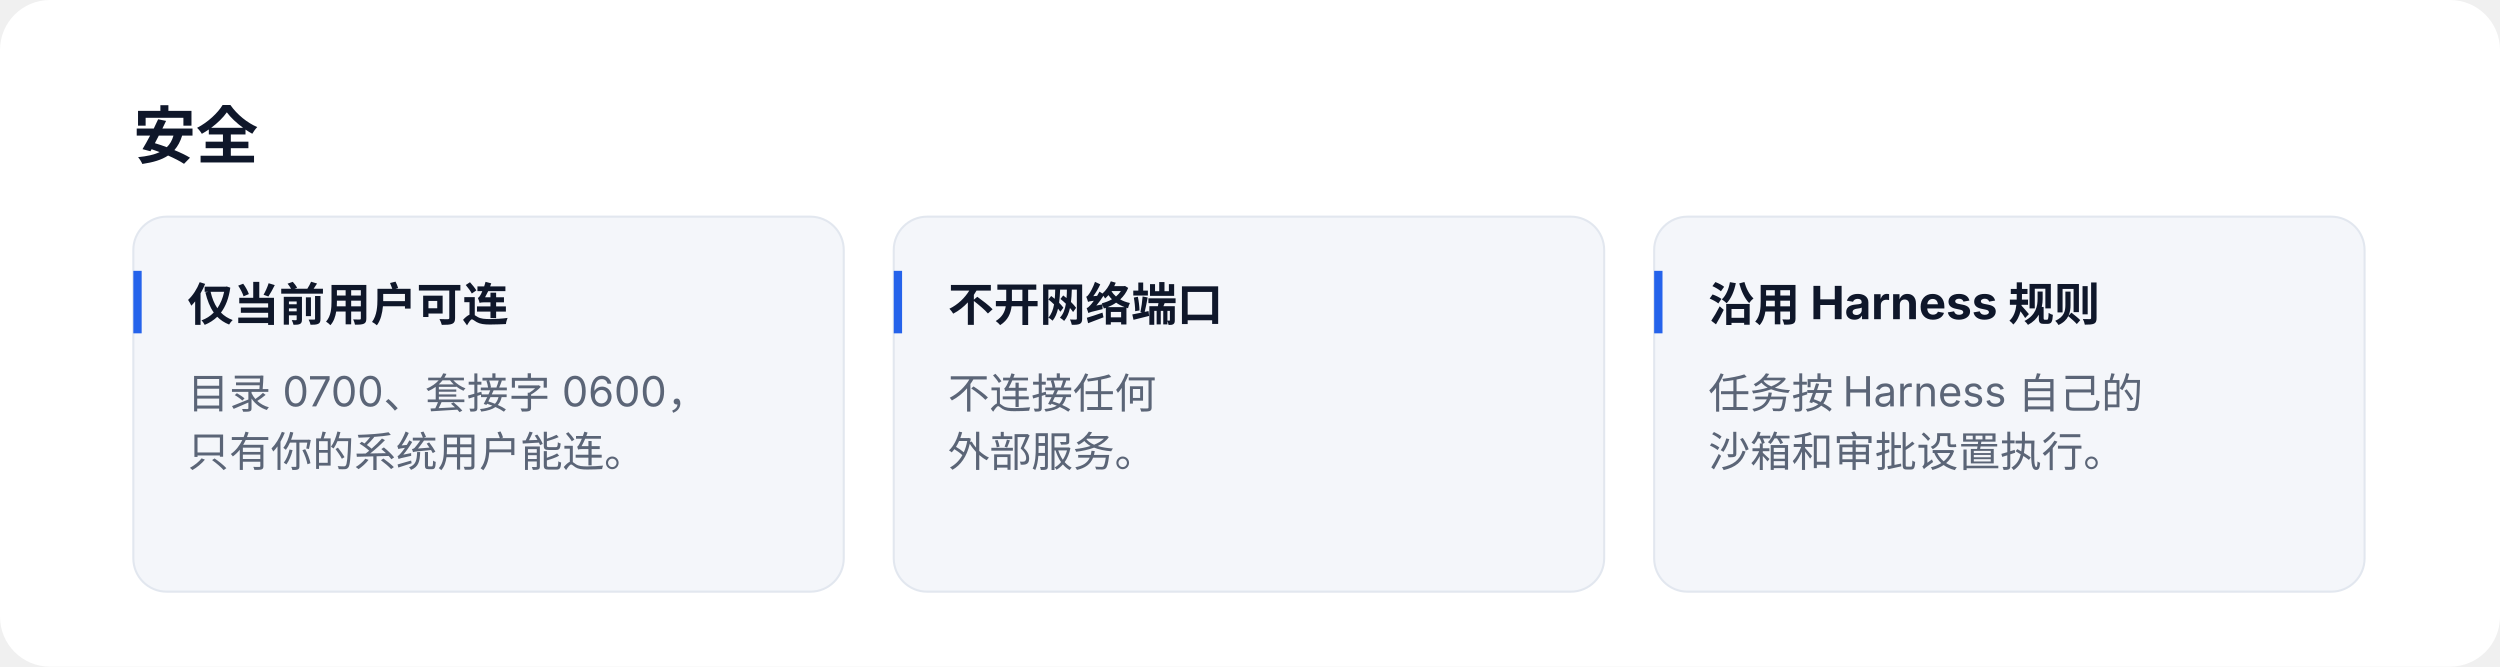
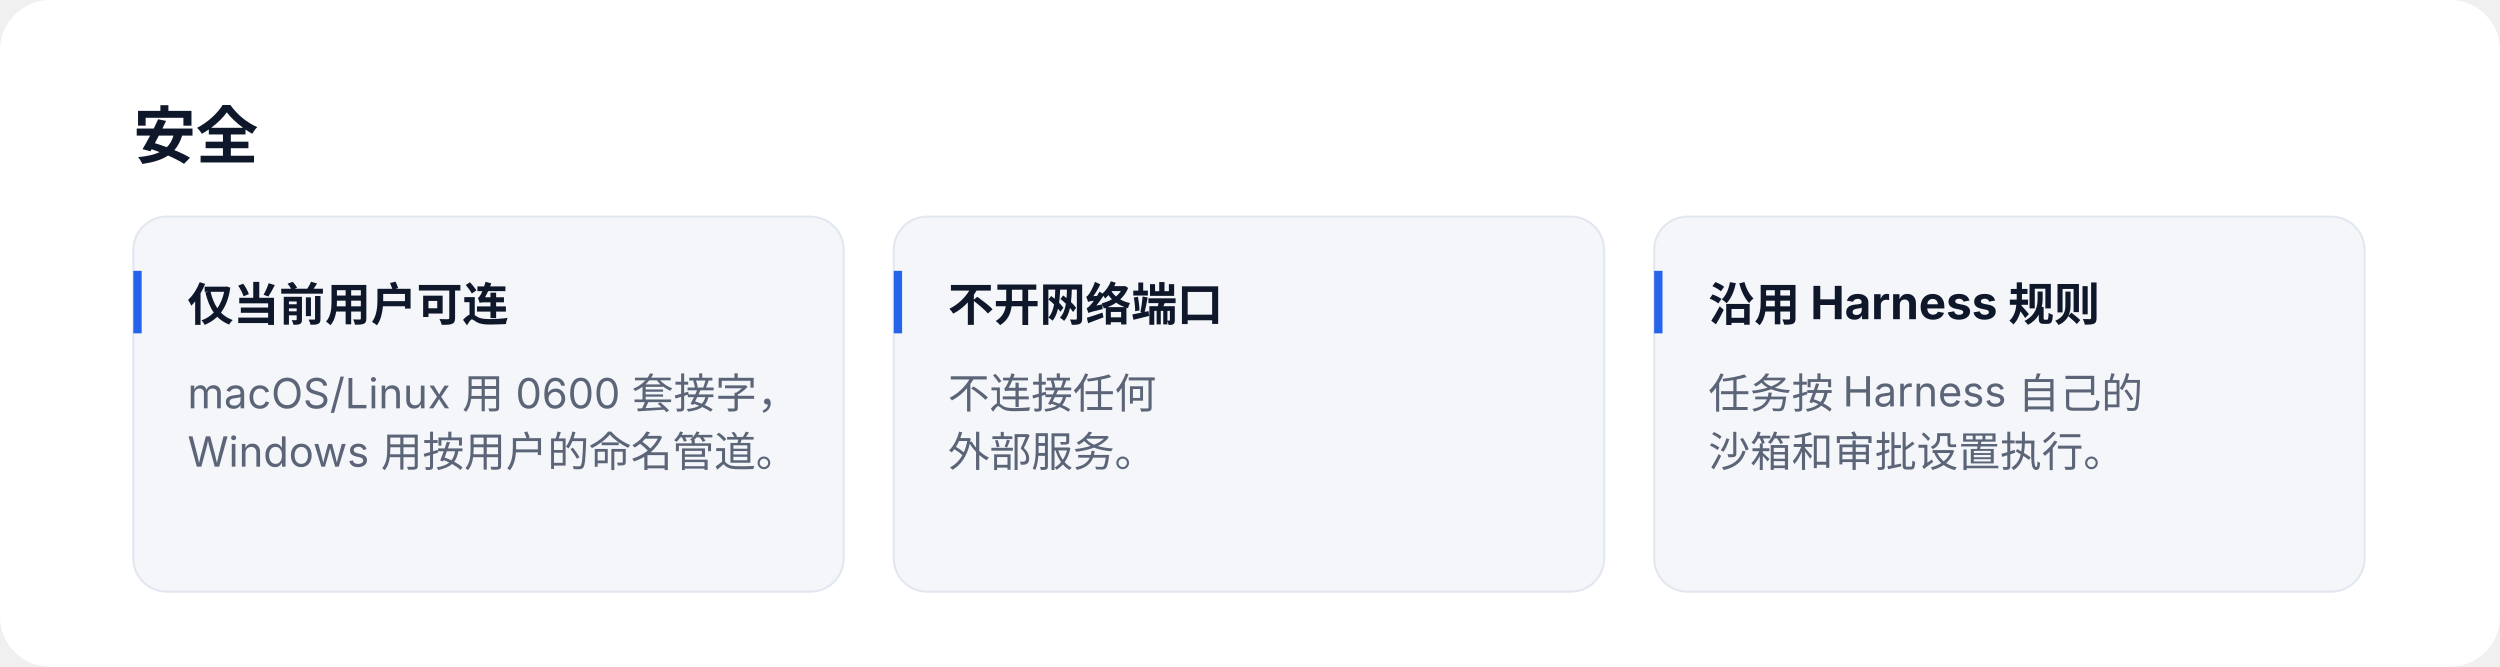
<svg xmlns="http://www.w3.org/2000/svg" width="1200" height="320" viewBox="0 0 1200 320" role="img" aria-labelledby="title desc">
  <rect width="1200" height="320" rx="24" fill="#FFFFFF" />
  <text x="64" y="76" font-family="&quot;Microsoft YaHei&quot;, &quot;PingFang SC&quot;, -apple-system, BlinkMacSystemFont, &quot;Segoe UI&quot;, &quot;PingFang SC&quot;, &quot;Microsoft YaHei&quot;, sans-serif" font-size="30" fill="#0F172A" font-weight="700">安全</text>
  <rect x="64" y="104" width="341" height="180" rx="16" fill="#F4F6FA" stroke="#E2E7EF" stroke-width="1" />
  <rect x="64" y="130" width="4" height="30" fill="#2563EB" />
  <text x="90" y="154" font-family="&quot;Microsoft YaHei&quot;, &quot;PingFang SC&quot;, -apple-system, BlinkMacSystemFont, &quot;Segoe UI&quot;, &quot;PingFang SC&quot;, &quot;Microsoft YaHei&quot;, sans-serif" font-size="22" fill="#0F172A" font-weight="700">仅当前用户可连</text>
-   <text x="90" y="196" font-family="&quot;Microsoft YaHei&quot;, &quot;PingFang SC&quot;, -apple-system, BlinkMacSystemFont, &quot;Segoe UI&quot;, &quot;PingFang SC&quot;, &quot;Microsoft YaHei&quot;, sans-serif" font-size="20" fill="#5B6577">目录 0700、套接字 0600，</text>
-   <text x="90" y="224" font-family="&quot;Microsoft YaHei&quot;, &quot;PingFang SC&quot;, -apple-system, BlinkMacSystemFont, &quot;Segoe UI&quot;, &quot;PingFang SC&quot;, &quot;Microsoft YaHei&quot;, sans-serif" font-size="20" fill="#5B6577">只有你的系统用户能连。</text>
+   <text x="90" y="196" font-family="&quot;Microsoft YaHei&quot;, &quot;PingFang SC&quot;, -apple-system, BlinkMacSystemFont, &quot;Segoe UI&quot;, &quot;PingFang SC&quot;, &quot;Microsoft YaHei&quot;, sans-serif" font-size="20" fill="#5B6577">macOS/Linux 用 0600 套接字，</text>
+   <text x="90" y="224" font-family="&quot;Microsoft YaHei&quot;, &quot;PingFang SC&quot;, -apple-system, BlinkMacSystemFont, &quot;Segoe UI&quot;, &quot;PingFang SC&quot;, &quot;Microsoft YaHei&quot;, sans-serif" font-size="20" fill="#5B6577">Windows 用按用户的命名管道。</text>
  <rect x="429" y="104" width="341" height="180" rx="16" fill="#F4F6FA" stroke="#E2E7EF" stroke-width="1" />
  <rect x="429" y="130" width="4" height="30" fill="#2563EB" />
  <text x="455" y="154" font-family="&quot;Microsoft YaHei&quot;, &quot;PingFang SC&quot;, -apple-system, BlinkMacSystemFont, &quot;Segoe UI&quot;, &quot;PingFang SC&quot;, &quot;Microsoft YaHei&quot;, sans-serif" font-size="22" fill="#0F172A" font-weight="700">不开网络端口</text>
  <text x="455" y="196" font-family="&quot;Microsoft YaHei&quot;, &quot;PingFang SC&quot;, -apple-system, BlinkMacSystemFont, &quot;Segoe UI&quot;, &quot;PingFang SC&quot;, &quot;Microsoft YaHei&quot;, sans-serif" font-size="20" fill="#5B6577">不连接任何</text>
  <text x="455" y="224" font-family="&quot;Microsoft YaHei&quot;, &quot;PingFang SC&quot;, -apple-system, BlinkMacSystemFont, &quot;Segoe UI&quot;, &quot;PingFang SC&quot;, &quot;Microsoft YaHei&quot;, sans-serif" font-size="20" fill="#5B6577">外部服务。</text>
  <rect x="794" y="104" width="341" height="180" rx="16" fill="#F4F6FA" stroke="#E2E7EF" stroke-width="1" />
  <rect x="794" y="130" width="4" height="30" fill="#2563EB" />
  <text x="820" y="154" font-family="&quot;Microsoft YaHei&quot;, &quot;PingFang SC&quot;, -apple-system, BlinkMacSystemFont, &quot;Segoe UI&quot;, &quot;PingFang SC&quot;, &quot;Microsoft YaHei&quot;, sans-serif" font-size="22" fill="#0F172A" font-weight="700">沿用 Harness 规则</text>
  <text x="820" y="196" font-family="&quot;Microsoft YaHei&quot;, &quot;PingFang SC&quot;, -apple-system, BlinkMacSystemFont, &quot;Segoe UI&quot;, &quot;PingFang SC&quot;, &quot;Microsoft YaHei&quot;, sans-serif" font-size="20" fill="#5B6577">任务按 Harness 自己的</text>
  <text x="820" y="224" font-family="&quot;Microsoft YaHei&quot;, &quot;PingFang SC&quot;, -apple-system, BlinkMacSystemFont, &quot;Segoe UI&quot;, &quot;PingFang SC&quot;, &quot;Microsoft YaHei&quot;, sans-serif" font-size="20" fill="#5B6577">沙箱和审批设置执行。</text>
</svg>
